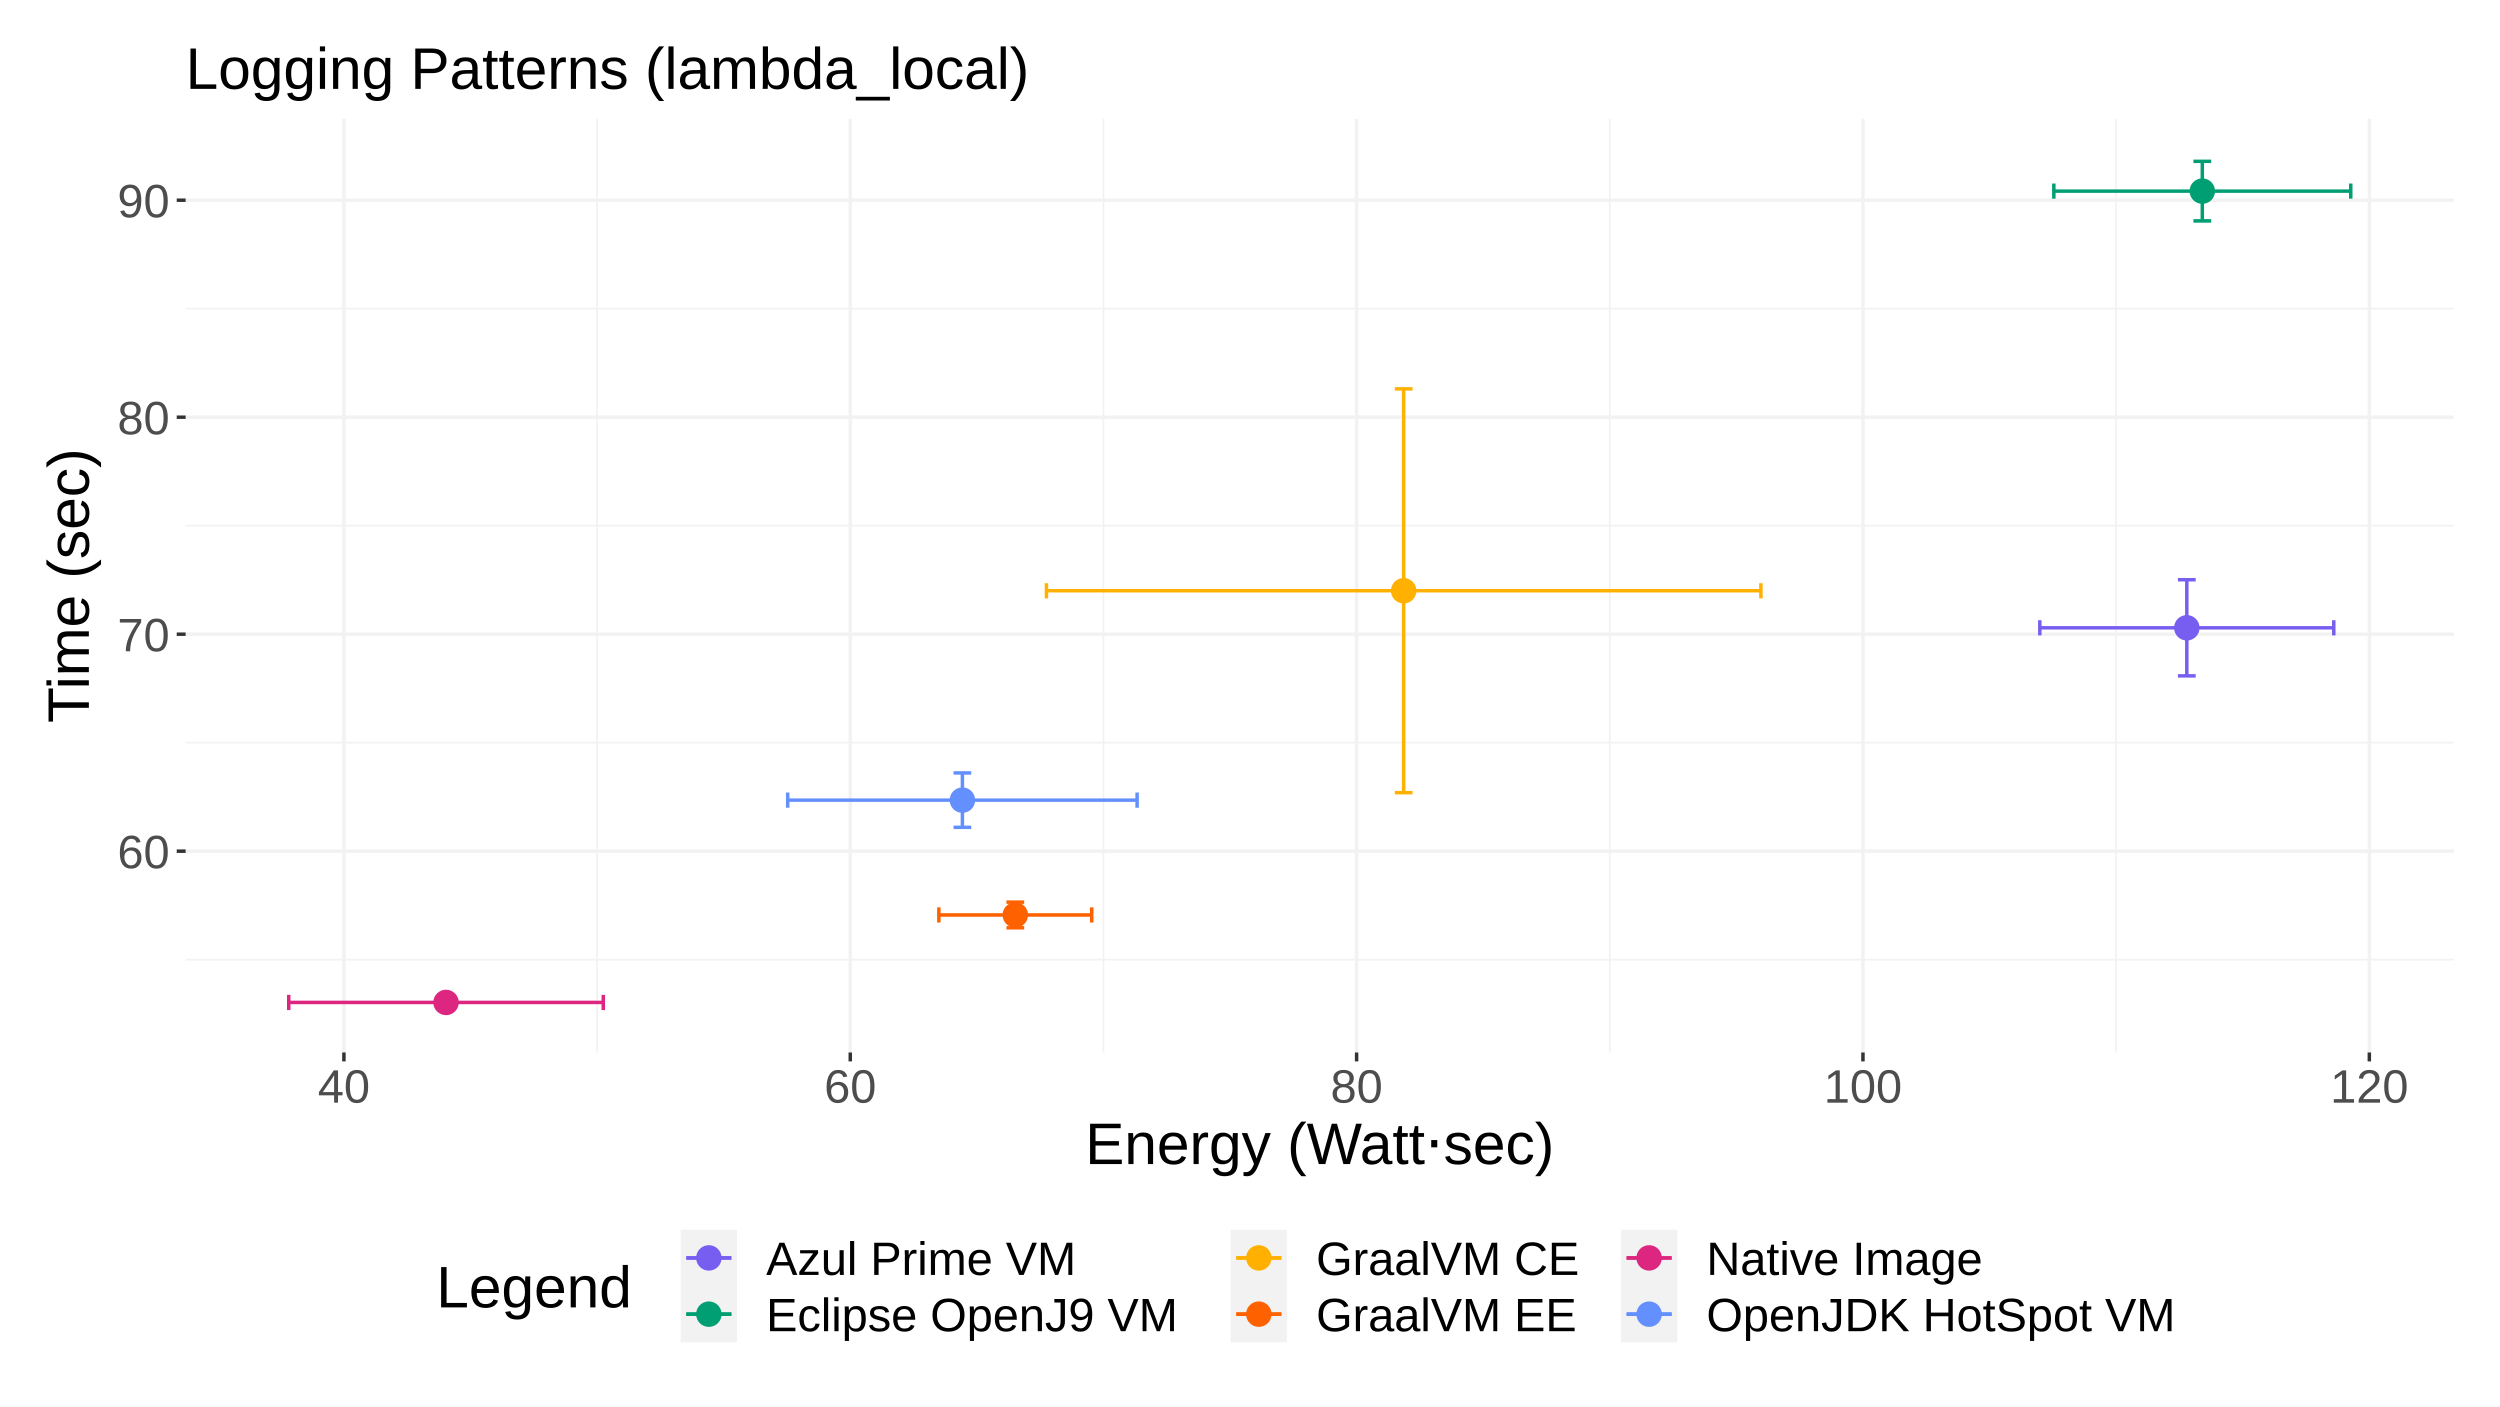
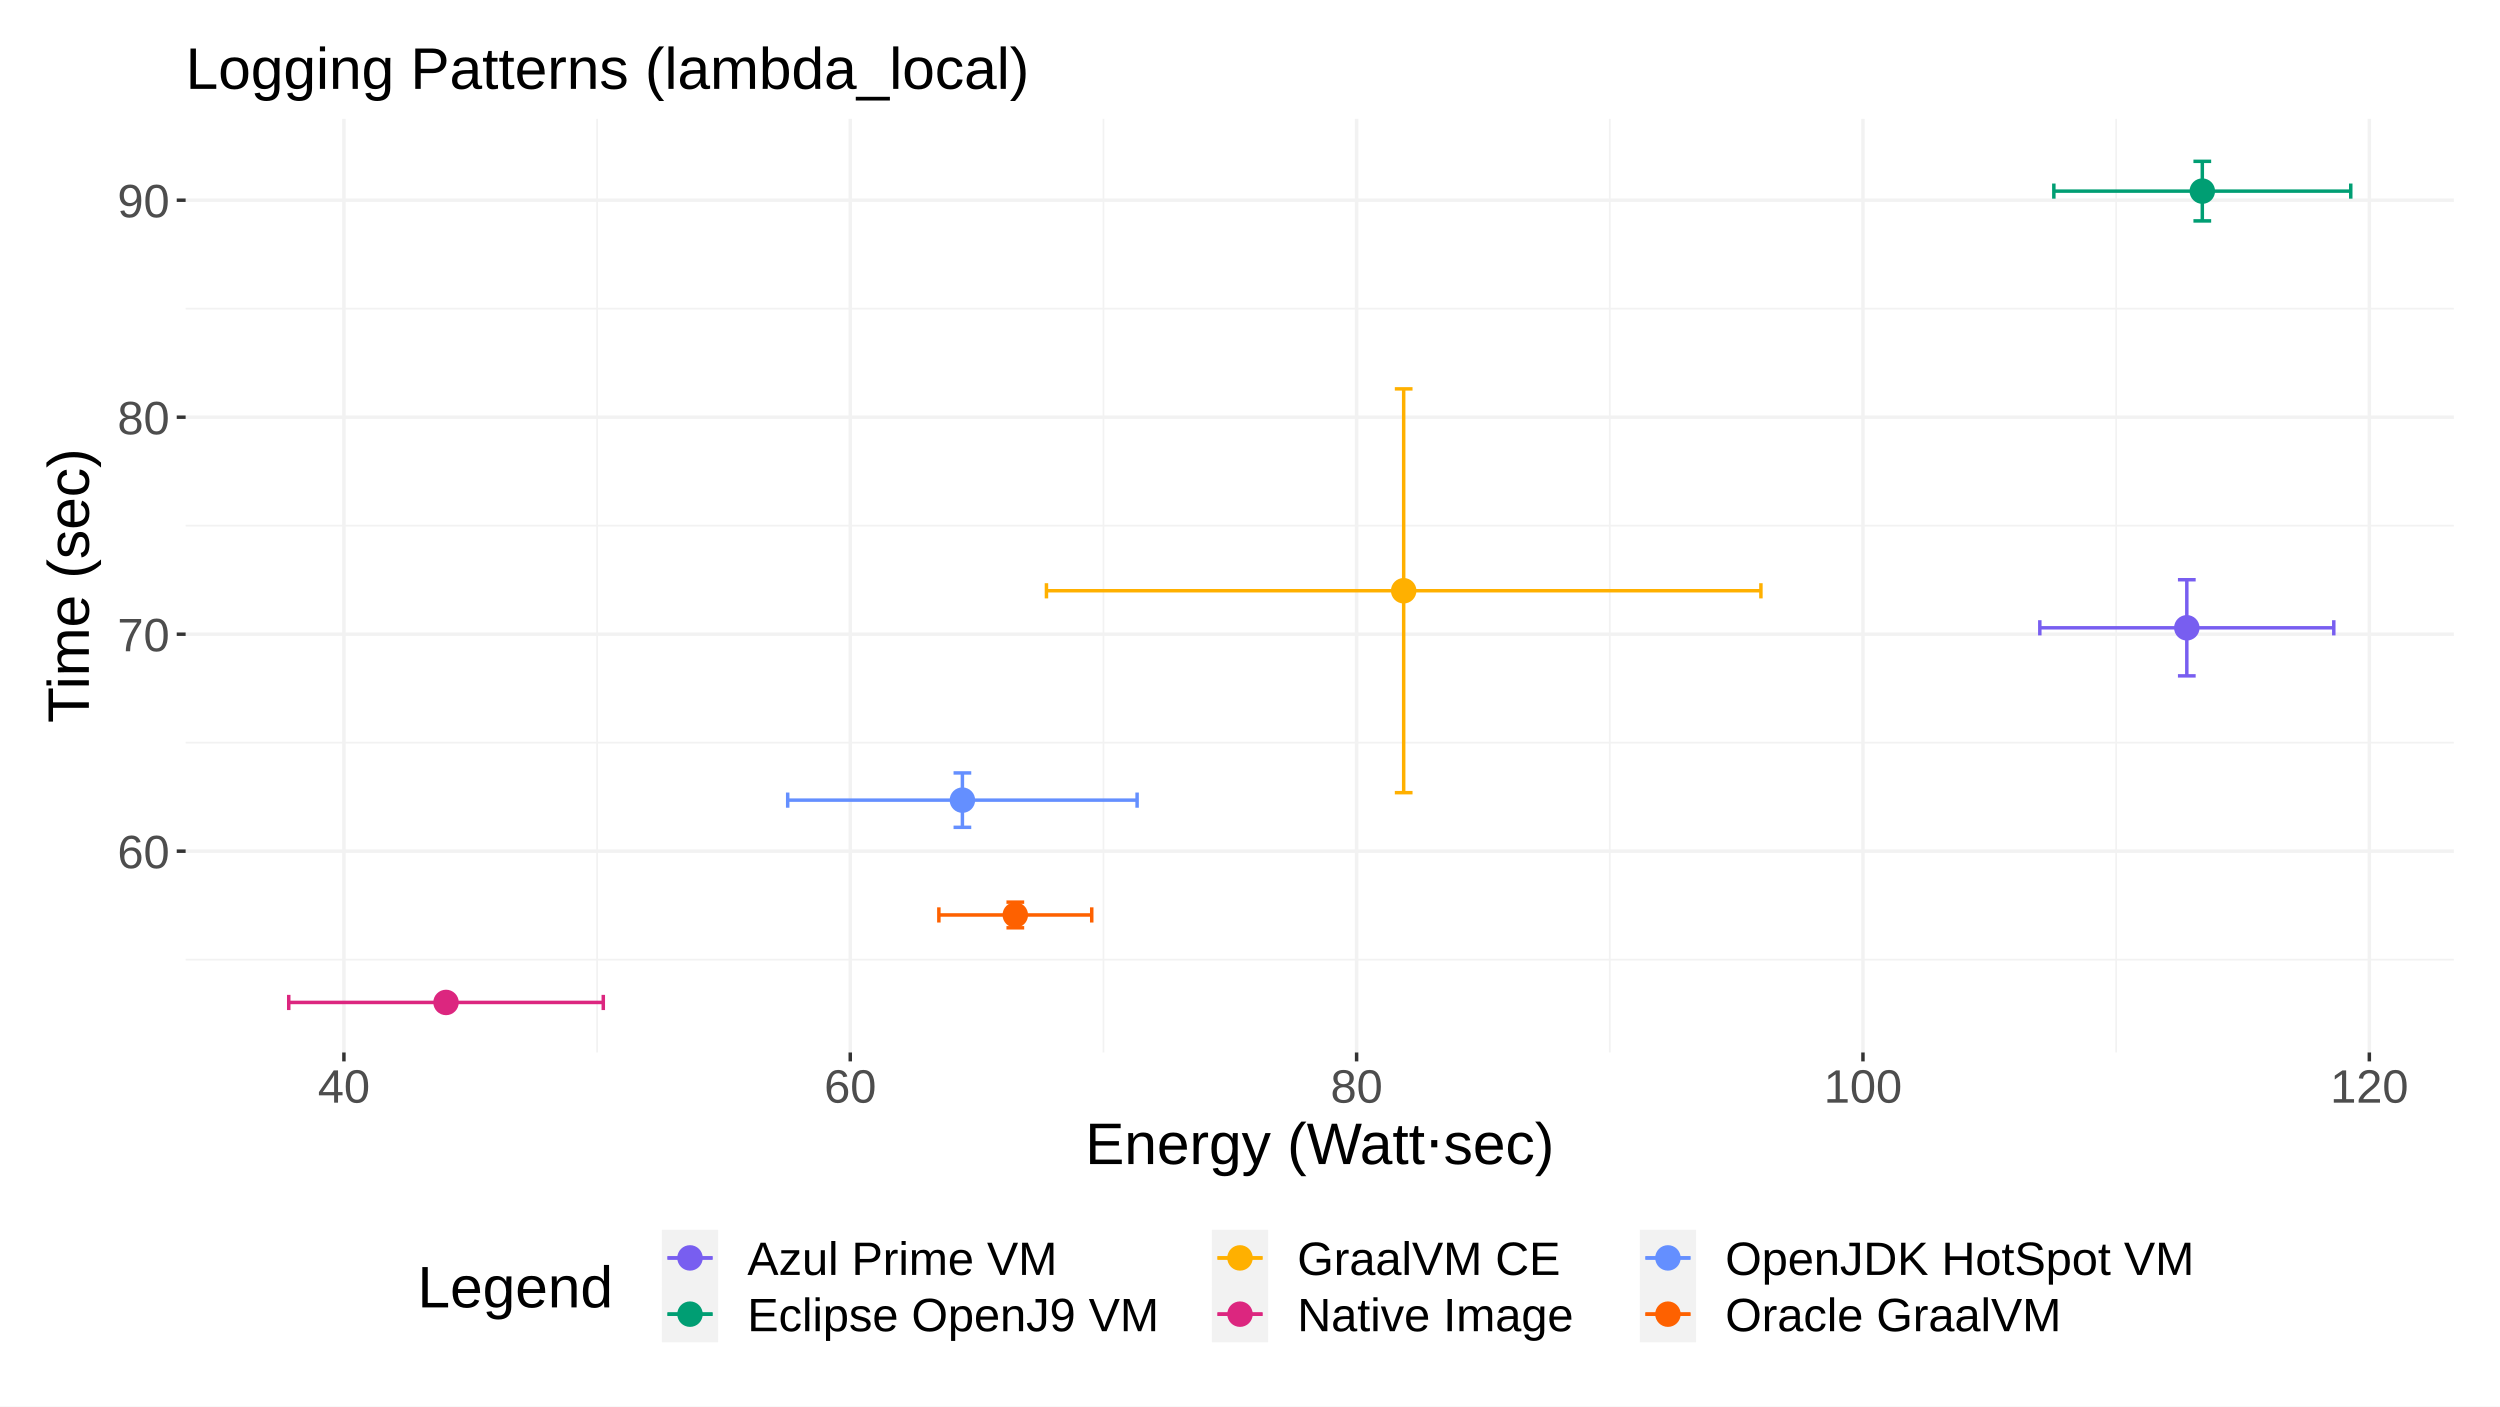
<svg xmlns="http://www.w3.org/2000/svg" class="svglite" width="768.00pt" height="432.00pt" viewBox="0 0 768.00 432.00">
  <defs>
    <style type="text/css">
    .svglite line, .svglite polyline, .svglite polygon, .svglite path, .svglite rect, .svglite circle {
      fill: none;
      stroke: #000000;
      stroke-linecap: round;
      stroke-linejoin: round;
      stroke-miterlimit: 10.00;
    }
    .svglite text {
      white-space: pre;
    }
  </style>
  </defs>
  <rect width="100%" height="100%" style="stroke: none; fill: #FFFFFF;" />
  <defs>
    <clipPath id="cpMC4wMHw3NjguMDB8MC4wMHw0MzIuMDA=">
      <rect x="0.00" y="0.00" width="768.00" height="432.00" />
    </clipPath>
  </defs>
  <g clip-path="url(#cpMC4wMHw3NjguMDB8MC4wMHw0MzIuMDA=)">
    <rect x="0.00" y="0.00" width="768.00" height="432.00" style="stroke-width: 1.07; stroke: #FFFFFF; fill: #FFFFFF;" />
  </g>
  <defs>
    <clipPath id="cpNTcuMDN8NzUzLjgzfDM2LjUyfDMyMy4zMg==">
      <rect x="57.03" y="36.52" width="696.80" height="286.80" />
    </clipPath>
  </defs>
  <g clip-path="url(#cpNTcuMDN8NzUzLjgzfDM2LjUyfDMyMy4zMg==)">
    <rect x="57.03" y="36.52" width="696.80" height="286.80" style="stroke-width: 1.07; stroke: none;" />
    <polyline points="57.03,294.81 753.83,294.81 " style="stroke-width: 0.53; stroke: #F2F2F2; stroke-linecap: butt;" />
    <polyline points="57.03,228.15 753.83,228.15 " style="stroke-width: 0.53; stroke: #F2F2F2; stroke-linecap: butt;" />
    <polyline points="57.03,161.49 753.83,161.49 " style="stroke-width: 0.53; stroke: #F2F2F2; stroke-linecap: butt;" />
    <polyline points="57.03,94.83 753.83,94.83 " style="stroke-width: 0.53; stroke: #F2F2F2; stroke-linecap: butt;" />
    <polyline points="183.43,323.32 183.43,36.52 " style="stroke-width: 0.53; stroke: #F2F2F2; stroke-linecap: butt;" />
    <polyline points="338.98,323.32 338.98,36.52 " style="stroke-width: 0.53; stroke: #F2F2F2; stroke-linecap: butt;" />
    <polyline points="494.53,323.32 494.53,36.52 " style="stroke-width: 0.53; stroke: #F2F2F2; stroke-linecap: butt;" />
    <polyline points="650.08,323.32 650.08,36.52 " style="stroke-width: 0.53; stroke: #F2F2F2; stroke-linecap: butt;" />
    <polyline points="57.03,261.48 753.83,261.48 " style="stroke-width: 1.07; stroke: #F2F2F2; stroke-linecap: butt;" />
    <polyline points="57.03,194.82 753.83,194.82 " style="stroke-width: 1.07; stroke: #F2F2F2; stroke-linecap: butt;" />
    <polyline points="57.03,128.16 753.83,128.16 " style="stroke-width: 1.07; stroke: #F2F2F2; stroke-linecap: butt;" />
    <polyline points="57.03,61.50 753.83,61.50 " style="stroke-width: 1.07; stroke: #F2F2F2; stroke-linecap: butt;" />
    <polyline points="105.65,323.32 105.65,36.52 " style="stroke-width: 1.07; stroke: #F2F2F2; stroke-linecap: butt;" />
    <polyline points="261.20,323.32 261.20,36.52 " style="stroke-width: 1.07; stroke: #F2F2F2; stroke-linecap: butt;" />
    <polyline points="416.75,323.32 416.75,36.52 " style="stroke-width: 1.07; stroke: #F2F2F2; stroke-linecap: butt;" />
    <polyline points="572.30,323.32 572.30,36.52 " style="stroke-width: 1.07; stroke: #F2F2F2; stroke-linecap: butt;" />
    <polyline points="727.86,323.32 727.86,36.52 " style="stroke-width: 1.07; stroke: #F2F2F2; stroke-linecap: butt;" />
    <circle cx="671.79" cy="192.86" r="3.56" style="stroke-width: 0.71; stroke: #785EF0; fill: #785EF0;" />
    <circle cx="676.55" cy="58.71" r="3.56" style="stroke-width: 0.71; stroke: #009E73; fill: #009E73;" />
    <circle cx="431.21" cy="181.48" r="3.56" style="stroke-width: 0.71; stroke: #FFB000; fill: #FFB000;" />
    <circle cx="311.90" cy="281.08" r="3.56" style="stroke-width: 0.71; stroke: #FE6100; fill: #FE6100;" />
    <circle cx="137.02" cy="307.95" r="3.56" style="stroke-width: 0.71; stroke: #DC267F; fill: #DC267F;" />
    <circle cx="295.65" cy="245.80" r="3.56" style="stroke-width: 0.71; stroke: #648FFF; fill: #648FFF;" />
    <polyline points="716.94,195.19 716.94,190.53 " style="stroke-width: 1.07; stroke: #785EF0; stroke-linecap: butt;" />
    <polyline points="716.94,192.86 626.63,192.86 " style="stroke-width: 1.07; stroke: #785EF0; stroke-linecap: butt;" />
    <polyline points="626.63,195.19 626.63,190.53 " style="stroke-width: 1.07; stroke: #785EF0; stroke-linecap: butt;" />
    <polyline points="722.15,61.04 722.15,56.38 " style="stroke-width: 1.07; stroke: #009E73; stroke-linecap: butt;" />
    <polyline points="722.15,58.71 630.94,58.71 " style="stroke-width: 1.07; stroke: #009E73; stroke-linecap: butt;" />
    <polyline points="630.94,61.04 630.94,56.38 " style="stroke-width: 1.07; stroke: #009E73; stroke-linecap: butt;" />
    <polyline points="540.95,183.82 540.95,179.15 " style="stroke-width: 1.07; stroke: #FFB000; stroke-linecap: butt;" />
    <polyline points="540.95,181.48 321.47,181.48 " style="stroke-width: 1.07; stroke: #FFB000; stroke-linecap: butt;" />
    <polyline points="321.47,183.82 321.47,179.15 " style="stroke-width: 1.07; stroke: #FFB000; stroke-linecap: butt;" />
    <polyline points="335.38,283.41 335.38,278.74 " style="stroke-width: 1.07; stroke: #FE6100; stroke-linecap: butt;" />
    <polyline points="335.38,281.08 288.42,281.08 " style="stroke-width: 1.07; stroke: #FE6100; stroke-linecap: butt;" />
    <polyline points="288.42,283.41 288.42,278.74 " style="stroke-width: 1.07; stroke: #FE6100; stroke-linecap: butt;" />
    <polyline points="185.33,310.29 185.33,305.62 " style="stroke-width: 1.07; stroke: #DC267F; stroke-linecap: butt;" />
    <polyline points="185.33,307.95 88.70,307.95 " style="stroke-width: 1.07; stroke: #DC267F; stroke-linecap: butt;" />
    <polyline points="88.70,310.29 88.70,305.62 " style="stroke-width: 1.07; stroke: #DC267F; stroke-linecap: butt;" />
    <polyline points="349.32,248.13 349.32,243.47 " style="stroke-width: 1.07; stroke: #648FFF; stroke-linecap: butt;" />
    <polyline points="349.32,245.80 241.98,245.80 " style="stroke-width: 1.07; stroke: #648FFF; stroke-linecap: butt;" />
    <polyline points="241.98,248.13 241.98,243.47 " style="stroke-width: 1.07; stroke: #648FFF; stroke-linecap: butt;" />
    <polyline points="669.06,178.09 674.51,178.09 " style="stroke-width: 1.07; stroke: #785EF0; stroke-linecap: butt;" />
    <polyline points="671.79,178.09 671.79,207.63 " style="stroke-width: 1.07; stroke: #785EF0; stroke-linecap: butt;" />
    <polyline points="669.06,207.63 674.51,207.63 " style="stroke-width: 1.07; stroke: #785EF0; stroke-linecap: butt;" />
    <polyline points="673.82,49.56 679.27,49.56 " style="stroke-width: 1.07; stroke: #009E73; stroke-linecap: butt;" />
    <polyline points="676.55,49.56 676.55,67.86 " style="stroke-width: 1.07; stroke: #009E73; stroke-linecap: butt;" />
    <polyline points="673.82,67.86 679.27,67.86 " style="stroke-width: 1.07; stroke: #009E73; stroke-linecap: butt;" />
    <polyline points="428.49,119.46 433.93,119.46 " style="stroke-width: 1.07; stroke: #FFB000; stroke-linecap: butt;" />
    <polyline points="431.21,119.46 431.21,243.51 " style="stroke-width: 1.07; stroke: #FFB000; stroke-linecap: butt;" />
    <polyline points="428.49,243.51 433.93,243.51 " style="stroke-width: 1.07; stroke: #FFB000; stroke-linecap: butt;" />
    <polyline points="309.18,277.14 314.63,277.14 " style="stroke-width: 1.07; stroke: #FE6100; stroke-linecap: butt;" />
    <polyline points="311.90,277.14 311.90,285.02 " style="stroke-width: 1.07; stroke: #FE6100; stroke-linecap: butt;" />
    <polyline points="309.18,285.02 314.63,285.02 " style="stroke-width: 1.07; stroke: #FE6100; stroke-linecap: butt;" />
    <polyline points="134.30,307.18 139.74,307.18 " style="stroke-width: 1.07; stroke: #DC267F; stroke-linecap: butt;" />
    <polyline points="137.02,307.18 137.02,308.73 " style="stroke-width: 1.07; stroke: #DC267F; stroke-linecap: butt;" />
    <polyline points="134.30,308.73 139.74,308.73 " style="stroke-width: 1.07; stroke: #DC267F; stroke-linecap: butt;" />
    <polyline points="292.93,237.44 298.37,237.44 " style="stroke-width: 1.07; stroke: #648FFF; stroke-linecap: butt;" />
    <polyline points="295.65,237.44 295.65,254.16 " style="stroke-width: 1.07; stroke: #648FFF; stroke-linecap: butt;" />
    <polyline points="292.93,254.16 298.37,254.16 " style="stroke-width: 1.07; stroke: #648FFF; stroke-linecap: butt;" />
  </g>
  <g clip-path="url(#cpMC4wMHw3NjguMDB8MC4wMHw0MzIuMDA=)">
    <text x="52.10" y="266.72" text-anchor="end" style="font-size: 14.40px;fill: #4D4D4D; font-family: &quot;Liberation Sans&quot;;" textLength="18.32px" lengthAdjust="spacingAndGlyphs">60</text>
    <text x="52.10" y="200.07" text-anchor="end" style="font-size: 14.40px;fill: #4D4D4D; font-family: &quot;Liberation Sans&quot;;" textLength="18.32px" lengthAdjust="spacingAndGlyphs">70</text>
    <text x="52.10" y="133.41" text-anchor="end" style="font-size: 14.40px;fill: #4D4D4D; font-family: &quot;Liberation Sans&quot;;" textLength="18.32px" lengthAdjust="spacingAndGlyphs">80</text>
    <text x="52.10" y="66.75" text-anchor="end" style="font-size: 14.40px;fill: #4D4D4D; font-family: &quot;Liberation Sans&quot;;" textLength="18.32px" lengthAdjust="spacingAndGlyphs">90</text>
    <polyline points="54.29,261.48 57.03,261.48 " style="stroke-width: 1.07; stroke: #333333; stroke-linecap: butt;" />
    <polyline points="54.29,194.82 57.03,194.82 " style="stroke-width: 1.07; stroke: #333333; stroke-linecap: butt;" />
    <polyline points="54.29,128.16 57.03,128.16 " style="stroke-width: 1.07; stroke: #333333; stroke-linecap: butt;" />
    <polyline points="54.29,61.50 57.03,61.50 " style="stroke-width: 1.07; stroke: #333333; stroke-linecap: butt;" />
    <polyline points="105.65,326.06 105.65,323.32 " style="stroke-width: 1.07; stroke: #333333; stroke-linecap: butt;" />
    <polyline points="261.20,326.06 261.20,323.32 " style="stroke-width: 1.07; stroke: #333333; stroke-linecap: butt;" />
    <polyline points="416.75,326.06 416.75,323.32 " style="stroke-width: 1.07; stroke: #333333; stroke-linecap: butt;" />
    <polyline points="572.30,326.06 572.30,323.32 " style="stroke-width: 1.07; stroke: #333333; stroke-linecap: butt;" />
    <polyline points="727.86,326.06 727.86,323.32 " style="stroke-width: 1.07; stroke: #333333; stroke-linecap: butt;" />
    <text x="105.65" y="338.74" text-anchor="middle" style="font-size: 14.40px;fill: #4D4D4D; font-family: &quot;Liberation Sans&quot;;" textLength="18.32px" lengthAdjust="spacingAndGlyphs">40</text>
    <text x="261.20" y="338.74" text-anchor="middle" style="font-size: 14.40px;fill: #4D4D4D; font-family: &quot;Liberation Sans&quot;;" textLength="18.32px" lengthAdjust="spacingAndGlyphs">60</text>
    <text x="416.75" y="338.74" text-anchor="middle" style="font-size: 14.40px;fill: #4D4D4D; font-family: &quot;Liberation Sans&quot;;" textLength="18.32px" lengthAdjust="spacingAndGlyphs">80</text>
    <text x="572.30" y="338.74" text-anchor="middle" style="font-size: 14.40px;fill: #4D4D4D; font-family: &quot;Liberation Sans&quot;;" textLength="27.48px" lengthAdjust="spacingAndGlyphs">100</text>
    <text x="727.86" y="338.74" text-anchor="middle" style="font-size: 14.40px;fill: #4D4D4D; font-family: &quot;Liberation Sans&quot;;" textLength="27.48px" lengthAdjust="spacingAndGlyphs">120</text>
    <text x="405.43" y="357.60" text-anchor="middle" style="font-size: 18.00px; font-family: &quot;Liberation Sans&quot;;" textLength="160.65px" lengthAdjust="spacingAndGlyphs">Energy (Watt⋅sec)</text>
    <text transform="translate(27.30,179.92) rotate(-90)" text-anchor="middle" style="font-size: 18.00px; font-family: &quot;Liberation Sans&quot;;" textLength="94.16px" lengthAdjust="spacingAndGlyphs">Time (sec)</text>
-     <rect x="128.55" y="372.31" width="553.75" height="45.52" style="stroke-width: 1.07; stroke: none; fill: #FFFFFF;" />
-     <text x="134.03" y="401.63" style="font-size: 18.00px; font-family: &quot;Liberation Sans&quot;;" textLength="66.12px" lengthAdjust="spacingAndGlyphs">Legend</text>
-     <rect x="209.12" y="377.79" width="17.28" height="17.28" style="stroke-width: 1.07; stroke: none; fill: #F2F2F2;" />
-     <circle cx="217.76" cy="386.43" r="3.56" style="stroke-width: 0.71; stroke: #785EF0; fill: #785EF0;" />
-     <line x1="210.84" y1="386.43" x2="224.67" y2="386.43" style="stroke-width: 1.07; stroke: #785EF0; stroke-linecap: butt;" />
-     <line x1="210.84" y1="386.43" x2="224.67" y2="386.43" style="stroke-width: 1.07; stroke: #785EF0; stroke-linecap: butt;" />
-     <rect x="209.12" y="395.07" width="17.28" height="17.28" style="stroke-width: 1.07; stroke: none; fill: #F2F2F2;" />
-     <circle cx="217.76" cy="403.71" r="3.56" style="stroke-width: 0.71; stroke: #009E73; fill: #009E73;" />
-     <line x1="210.84" y1="403.71" x2="224.67" y2="403.71" style="stroke-width: 1.07; stroke: #009E73; stroke-linecap: butt;" />
-     <line x1="210.84" y1="403.71" x2="224.67" y2="403.71" style="stroke-width: 1.07; stroke: #009E73; stroke-linecap: butt;" />
-     <rect x="378.07" y="377.79" width="17.28" height="17.28" style="stroke-width: 1.07; stroke: none; fill: #F2F2F2;" />
-     <circle cx="386.71" cy="386.43" r="3.56" style="stroke-width: 0.71; stroke: #FFB000; fill: #FFB000;" />
-     <line x1="379.80" y1="386.43" x2="393.62" y2="386.43" style="stroke-width: 1.07; stroke: #FFB000; stroke-linecap: butt;" />
-     <line x1="379.80" y1="386.43" x2="393.62" y2="386.43" style="stroke-width: 1.07; stroke: #FFB000; stroke-linecap: butt;" />
-     <rect x="378.07" y="395.07" width="17.28" height="17.28" style="stroke-width: 1.07; stroke: none; fill: #F2F2F2;" />
-     <circle cx="386.71" cy="403.71" r="3.56" style="stroke-width: 0.71; stroke: #FE6100; fill: #FE6100;" />
-     <line x1="379.80" y1="403.71" x2="393.62" y2="403.71" style="stroke-width: 1.07; stroke: #FE6100; stroke-linecap: butt;" />
-     <line x1="379.80" y1="403.71" x2="393.62" y2="403.71" style="stroke-width: 1.07; stroke: #FE6100; stroke-linecap: butt;" />
-     <rect x="497.97" y="377.79" width="17.28" height="17.28" style="stroke-width: 1.07; stroke: none; fill: #F2F2F2;" />
-     <circle cx="506.61" cy="386.43" r="3.56" style="stroke-width: 0.71; stroke: #DC267F; fill: #DC267F;" />
-     <line x1="499.70" y1="386.43" x2="513.52" y2="386.43" style="stroke-width: 1.07; stroke: #DC267F; stroke-linecap: butt;" />
-     <line x1="499.70" y1="386.43" x2="513.52" y2="386.43" style="stroke-width: 1.07; stroke: #DC267F; stroke-linecap: butt;" />
-     <rect x="497.97" y="395.07" width="17.28" height="17.28" style="stroke-width: 1.07; stroke: none; fill: #F2F2F2;" />
-     <circle cx="506.61" cy="403.71" r="3.56" style="stroke-width: 0.71; stroke: #648FFF; fill: #648FFF;" />
-     <line x1="499.70" y1="403.71" x2="513.52" y2="403.71" style="stroke-width: 1.07; stroke: #648FFF; stroke-linecap: butt;" />
-     <line x1="499.70" y1="403.71" x2="513.52" y2="403.71" style="stroke-width: 1.07; stroke: #648FFF; stroke-linecap: butt;" />
-     <text x="235.36" y="391.67" style="font-size: 14.40px; font-family: &quot;Liberation Sans&quot;;" textLength="103.13px" lengthAdjust="spacingAndGlyphs">Azul Prime VM</text>
-     <text x="235.36" y="408.95" style="font-size: 14.40px; font-family: &quot;Liberation Sans&quot;;" textLength="133.74px" lengthAdjust="spacingAndGlyphs">Eclipse OpenJ9 VM</text>
-     <text x="404.32" y="391.67" style="font-size: 14.40px; font-family: &quot;Liberation Sans&quot;;" textLength="84.69px" lengthAdjust="spacingAndGlyphs">GraalVM CE</text>
-     <text x="404.32" y="408.95" style="font-size: 14.40px; font-family: &quot;Liberation Sans&quot;;" textLength="83.73px" lengthAdjust="spacingAndGlyphs">GraalVM EE</text>
-     <text x="524.21" y="391.67" style="font-size: 14.40px; font-family: &quot;Liberation Sans&quot;;" textLength="96.25px" lengthAdjust="spacingAndGlyphs">Native Image</text>
-     <text x="524.21" y="408.95" style="font-size: 14.40px; font-family: &quot;Liberation Sans&quot;;" textLength="152.61px" lengthAdjust="spacingAndGlyphs">OpenJDK HotSpot VM</text>
+     <rect x="122.77" y="372.31" width="565.32" height="45.52" style="stroke-width: 1.07; stroke: none; fill: #FFFFFF;" />
+     <text x="128.25" y="401.63" style="font-size: 18.00px; font-family: &quot;Liberation Sans&quot;;" textLength="66.12px" lengthAdjust="spacingAndGlyphs">Legend</text>
+     <rect x="203.33" y="377.79" width="17.28" height="17.28" style="stroke-width: 1.07; stroke: none; fill: #F2F2F2;" />
+     <circle cx="211.97" cy="386.43" r="3.56" style="stroke-width: 0.71; stroke: #785EF0; fill: #785EF0;" />
+     <line x1="205.06" y1="386.43" x2="218.89" y2="386.43" style="stroke-width: 1.07; stroke: #785EF0; stroke-linecap: butt;" />
+     <line x1="205.06" y1="386.43" x2="218.89" y2="386.43" style="stroke-width: 1.07; stroke: #785EF0; stroke-linecap: butt;" />
+     <rect x="203.33" y="395.07" width="17.28" height="17.28" style="stroke-width: 1.07; stroke: none; fill: #F2F2F2;" />
+     <circle cx="211.97" cy="403.71" r="3.56" style="stroke-width: 0.71; stroke: #009E73; fill: #009E73;" />
+     <line x1="205.06" y1="403.71" x2="218.89" y2="403.71" style="stroke-width: 1.07; stroke: #009E73; stroke-linecap: butt;" />
+     <line x1="205.06" y1="403.71" x2="218.89" y2="403.71" style="stroke-width: 1.07; stroke: #009E73; stroke-linecap: butt;" />
+     <rect x="372.29" y="377.79" width="17.28" height="17.28" style="stroke-width: 1.07; stroke: none; fill: #F2F2F2;" />
+     <circle cx="380.93" cy="386.43" r="3.56" style="stroke-width: 0.71; stroke: #FFB000; fill: #FFB000;" />
+     <line x1="374.02" y1="386.43" x2="387.84" y2="386.43" style="stroke-width: 1.07; stroke: #FFB000; stroke-linecap: butt;" />
+     <line x1="374.02" y1="386.43" x2="387.84" y2="386.43" style="stroke-width: 1.07; stroke: #FFB000; stroke-linecap: butt;" />
+     <rect x="372.29" y="395.07" width="17.28" height="17.28" style="stroke-width: 1.07; stroke: none; fill: #F2F2F2;" />
+     <circle cx="380.93" cy="403.71" r="3.56" style="stroke-width: 0.71; stroke: #DC267F; fill: #DC267F;" />
+     <line x1="374.02" y1="403.71" x2="387.84" y2="403.71" style="stroke-width: 1.07; stroke: #DC267F; stroke-linecap: butt;" />
+     <line x1="374.02" y1="403.71" x2="387.84" y2="403.71" style="stroke-width: 1.07; stroke: #DC267F; stroke-linecap: butt;" />
+     <rect x="503.75" y="377.79" width="17.28" height="17.28" style="stroke-width: 1.07; stroke: none; fill: #F2F2F2;" />
+     <circle cx="512.39" cy="386.43" r="3.56" style="stroke-width: 0.71; stroke: #648FFF; fill: #648FFF;" />
+     <line x1="505.48" y1="386.43" x2="519.30" y2="386.43" style="stroke-width: 1.07; stroke: #648FFF; stroke-linecap: butt;" />
+     <line x1="505.48" y1="386.43" x2="519.30" y2="386.43" style="stroke-width: 1.07; stroke: #648FFF; stroke-linecap: butt;" />
+     <rect x="503.75" y="395.07" width="17.28" height="17.28" style="stroke-width: 1.07; stroke: none; fill: #F2F2F2;" />
+     <circle cx="512.39" cy="403.71" r="3.56" style="stroke-width: 0.71; stroke: #FE6100; fill: #FE6100;" />
+     <line x1="505.48" y1="403.71" x2="519.30" y2="403.71" style="stroke-width: 1.07; stroke: #FE6100; stroke-linecap: butt;" />
+     <line x1="505.48" y1="403.71" x2="519.30" y2="403.71" style="stroke-width: 1.07; stroke: #FE6100; stroke-linecap: butt;" />
+     <text x="229.58" y="391.67" style="font-size: 14.40px; font-family: &quot;Liberation Sans&quot;;" textLength="103.13px" lengthAdjust="spacingAndGlyphs">Azul Prime VM</text>
+     <text x="229.58" y="408.95" style="font-size: 14.40px; font-family: &quot;Liberation Sans&quot;;" textLength="133.74px" lengthAdjust="spacingAndGlyphs">Eclipse OpenJ9 VM</text>
+     <text x="398.53" y="391.67" style="font-size: 14.40px; font-family: &quot;Liberation Sans&quot;;" textLength="84.69px" lengthAdjust="spacingAndGlyphs">GraalVM CE</text>
+     <text x="398.53" y="408.95" style="font-size: 14.40px; font-family: &quot;Liberation Sans&quot;;" textLength="96.25px" lengthAdjust="spacingAndGlyphs">Native Image</text>
+     <text x="530.00" y="391.67" style="font-size: 14.40px; font-family: &quot;Liberation Sans&quot;;" textLength="152.61px" lengthAdjust="spacingAndGlyphs">OpenJDK HotSpot VM</text>
+     <text x="530.00" y="408.95" style="font-size: 14.40px; font-family: &quot;Liberation Sans&quot;;" textLength="112.37px" lengthAdjust="spacingAndGlyphs">Oracle GraalVM</text>
    <text x="57.03" y="27.30" style="font-size: 18.00px; font-family: &quot;Liberation Sans&quot;;" textLength="289.44px" lengthAdjust="spacingAndGlyphs">Logging Patterns (lambda_local)</text>
  </g>
</svg>
